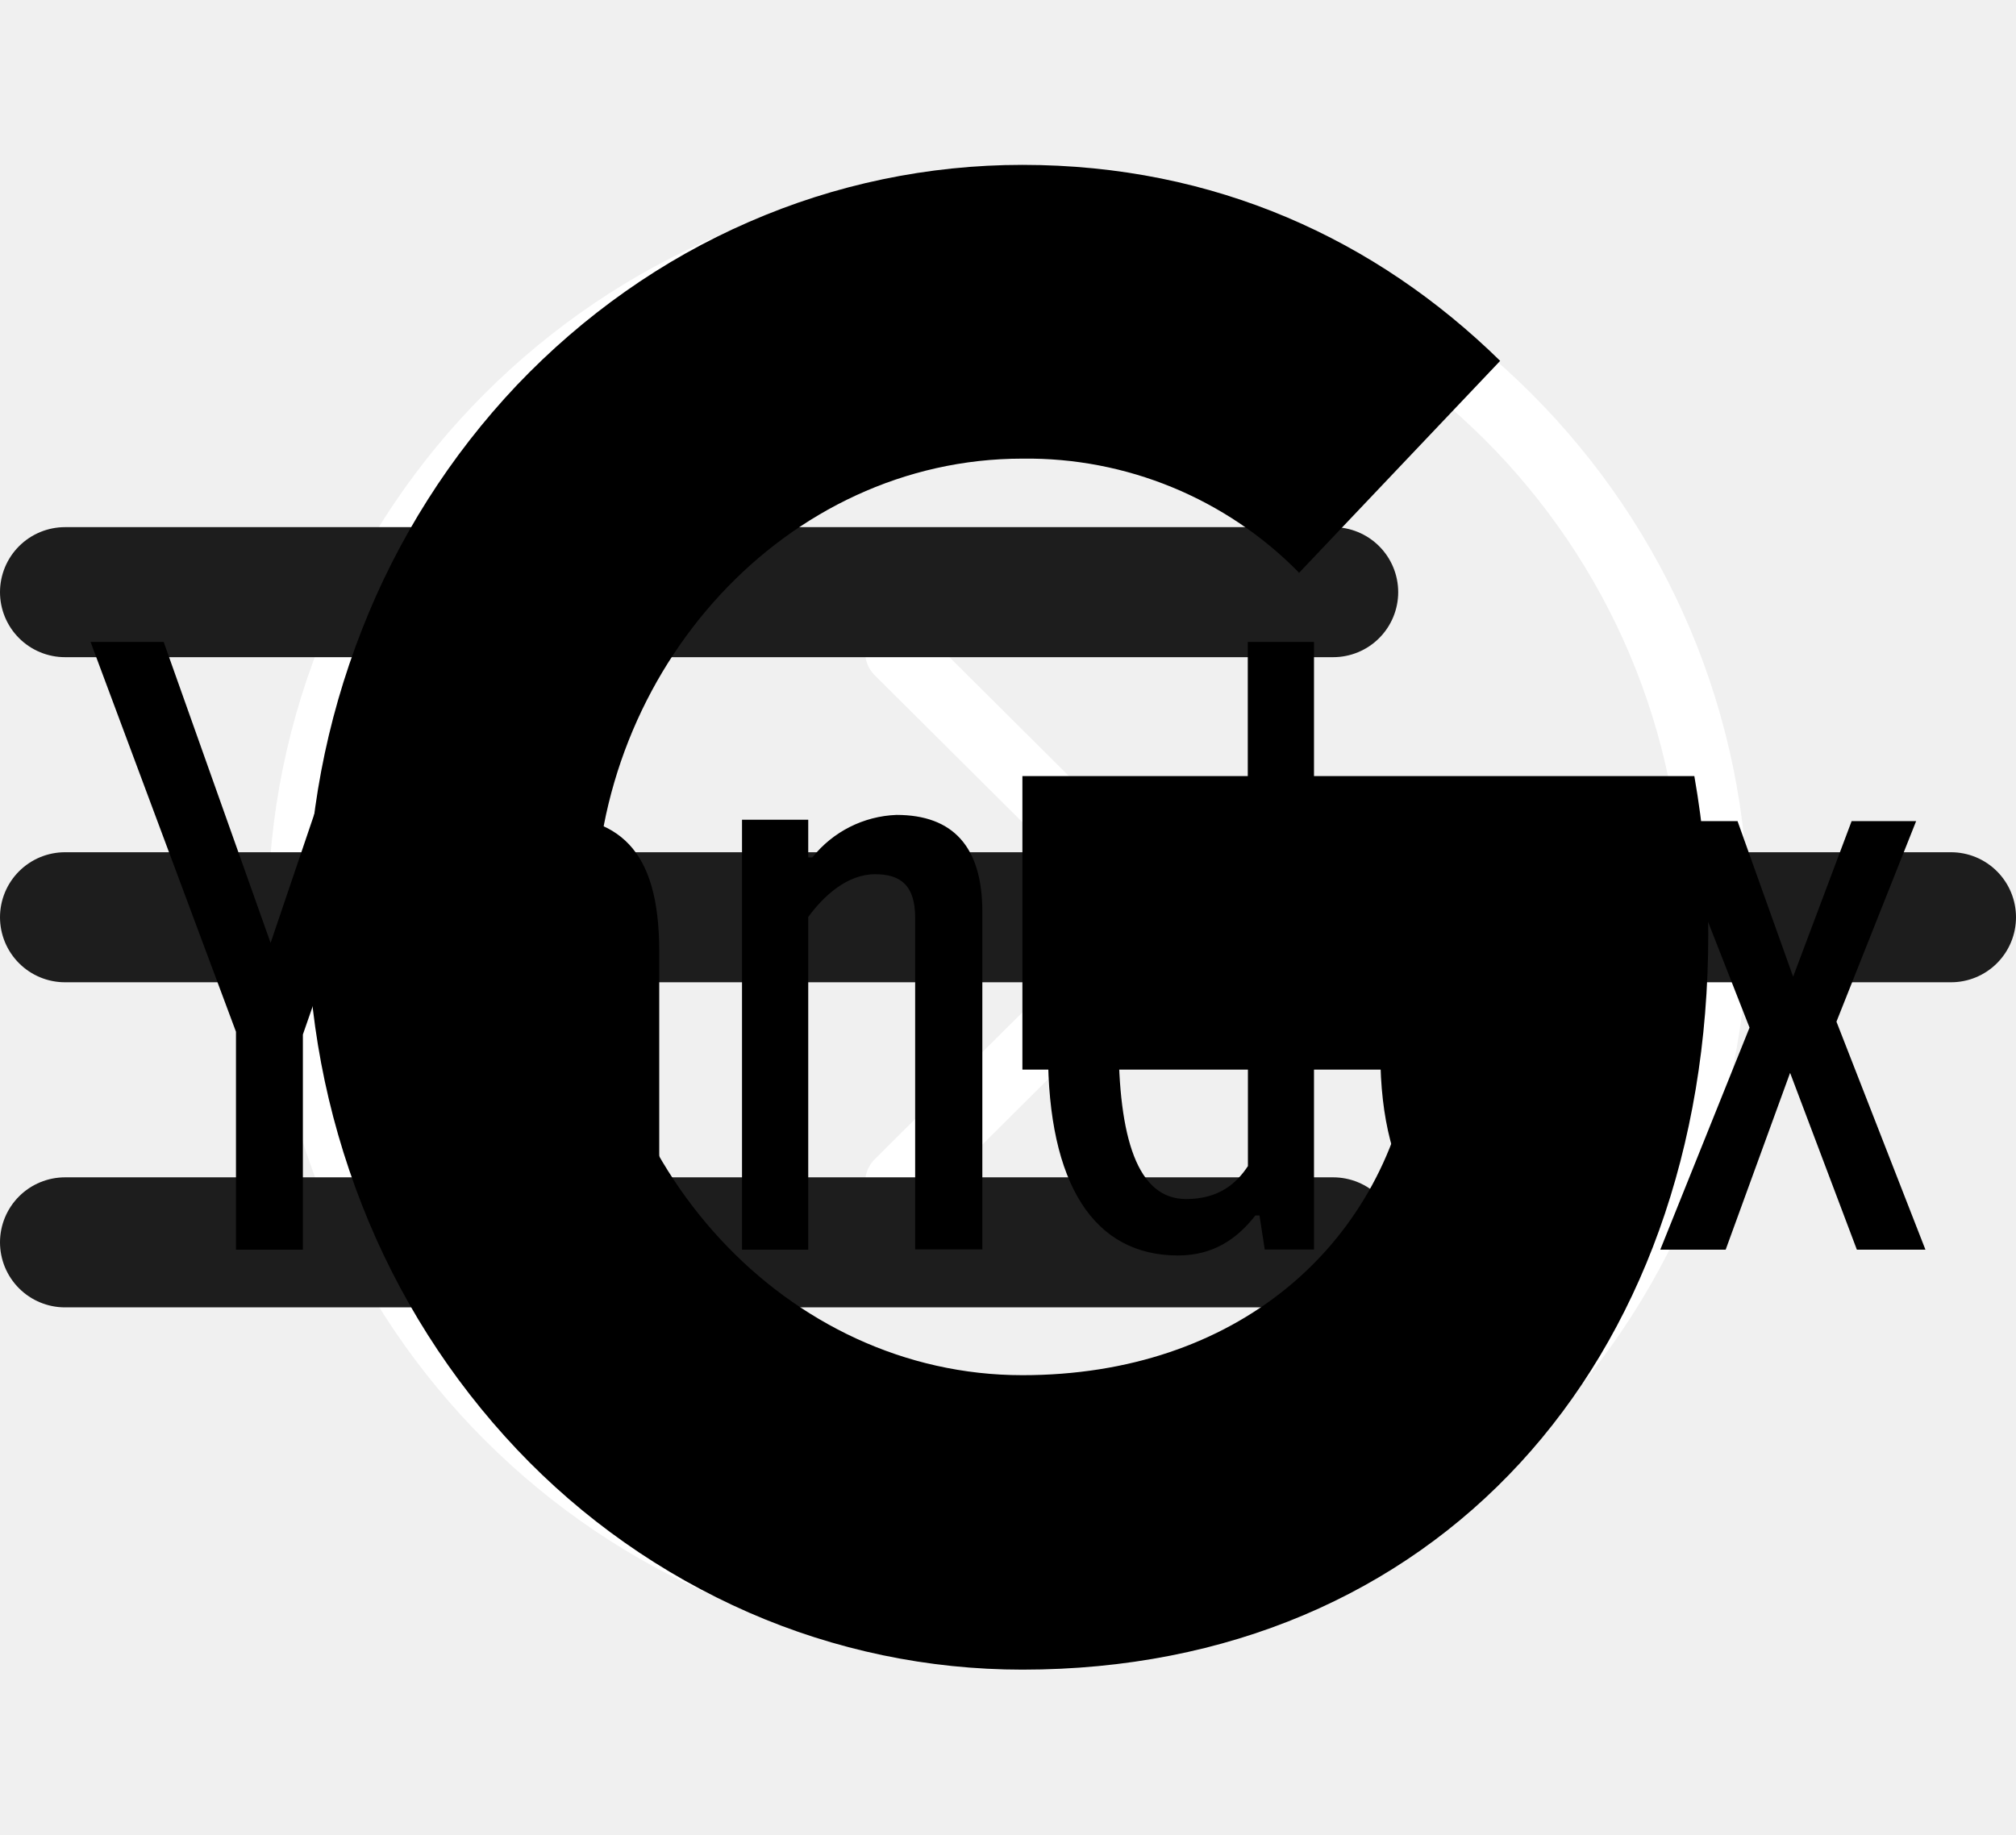
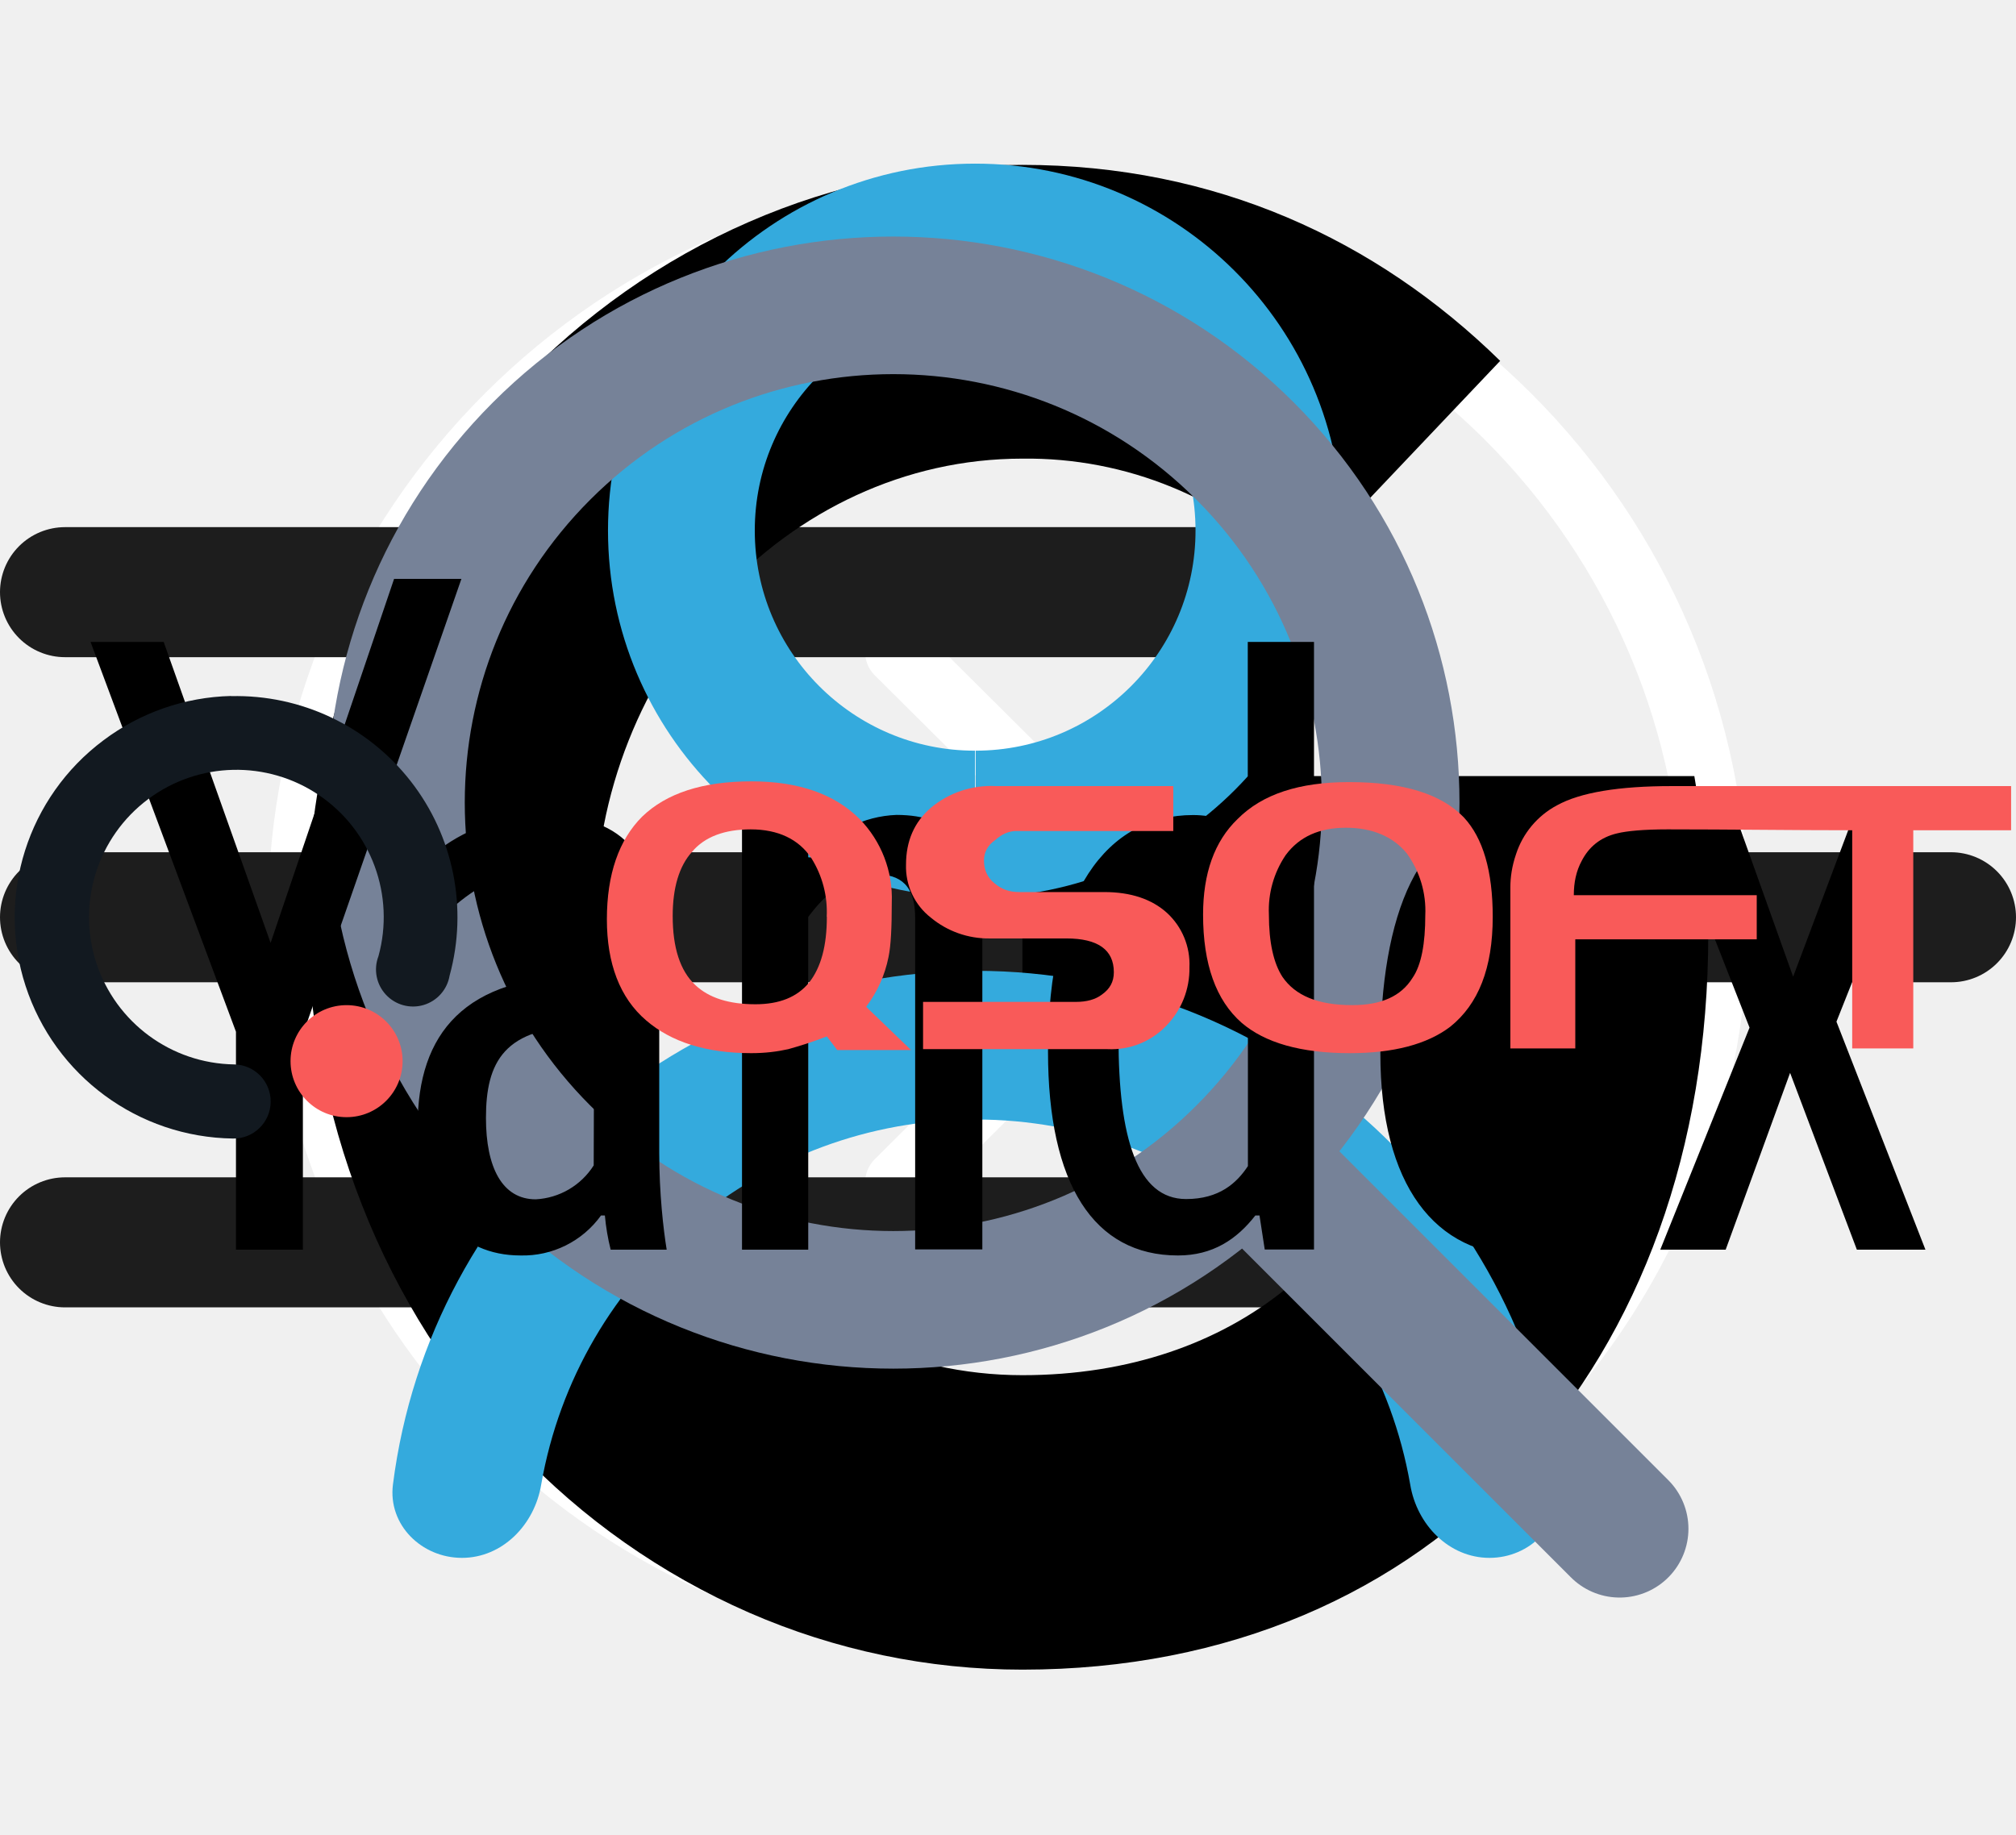
<svg xmlns="http://www.w3.org/2000/svg">
  <style>:root svg:not(:target){display:none}</style>
  <svg viewBox="0 0 42 42" fill="none" id="arrow-in-circle">
    <path fill-rule="evenodd" clip-rule="evenodd" d="M21 37.19A16.19 16.19 0 1 0 21 4.8a16.19 16.19 0 0 0 0 32.38Z" stroke="white" stroke-width="1.5" stroke-linecap="round" stroke-linejoin="round" />
    <path d="m18.48 27.07 6.1-6.07-6.1-6.07" stroke="white" stroke-width="1.5" stroke-linecap="round" stroke-linejoin="round" />
  </svg>
  <svg viewBox="0 0 62 24" fill="none" id="burger">
    <path d="M2 2h39" stroke="#1D1D1D" stroke-width="4" stroke-linecap="round" />
    <path d="M2 12h58" stroke="#1D1D1D" stroke-width="4" stroke-linecap="round" />
    <path d="M2 22h39" stroke="#1D1D1D" stroke-width="4" stroke-linecap="round" />
  </svg>
  <svg viewBox="0 0 75 79" fill="none" id="icon-google">
    <path d="M67.05 33.42c.38 2.17.6 4.44.6 6.8 0 18.52-11.77 31.68-29.53 31.68a29.4 29.4 0 0 1-11.78-2.46 30.7 30.7 0 0 1-9.98-7.02A32.64 32.64 0 0 1 9.69 51.9a33.9 33.9 0 0 1 0-24.8 32.56 32.56 0 0 1 6.67-10.52c2.86-3 6.25-5.4 9.98-7.02A29.4 29.4 0 0 1 38.12 7.1c8.3 0 15.24 3.22 20.57 8.44l-8.67 9.14v-.03a16.4 16.4 0 0 0-11.9-4.9c-10.15 0-18.4 9.04-18.4 19.73 0 10.7 8.25 19.74 18.4 19.74 9.2 0 15.47-5.54 16.76-13.16H38.12V33.42h28.93Z" fill="black" />
  </svg>
+   <svg viewBox="0 0 25 25" fill="none" id="icon-people">
+     <path fill-rule="evenodd" clip-rule="evenodd" d="M12.06 13.23a8.01 8.01 0 0 0-7.94 7c-.07.55.39 1 .94 1 .55 0 .99-.45 1.08-1a6.01 6.01 0 0 1 11.84 0c.09.55.53 1 1.08 1s1-.45.94-1c-.5-3.94-3.87-7-7.94-7Z" fill="#34AADD" />
+     <path d="M12.06 11.23a4 4 0 1 0-.01-8 4 4 0 0 0 0 8" stroke="#34AADD" stroke-width="2" />
+   </svg>
+   <svg viewBox="0 0 24 24" fill="none" id="icon-search">
+     <path d="m20 20-4.9-4.9m0 0a6.5 6.5 0 1 0-9.2-9.2 6.5 6.5 0 0 0 9.2 9.2Z" stroke="#768298" stroke-width="1.8" stroke-linecap="round" stroke-linejoin="round" />
+   </svg>
  <svg viewBox="0 0 133 133" fill="none" id="icon-yandex">
    <path d="M10.54 90.6V74.8L0 46.54h5.3l7.75 21.82L22 41.97h4.88L15.39 75v15.6h-4.85Zm31.24 0H37.7a15.8 15.8 0 0 1-.42-2.48H37a6.97 6.97 0 0 1-5.84 2.9c-4.42 0-7.45-3.33-7.45-9.43 0-6.65 3.4-10.85 12.1-10.85h.67V68.9c0-4.07-1.36-5.8-4.07-5.8-2.47 0-4.57 1.3-6.17 2.7l-.93-4.24a12.46 12.46 0 0 1 7.4-2.46c5.5 0 8.51 2.34 8.51 9.87v14.6c0 2.95.3 5.56.54 7.03h.03ZM36.5 74.4h-.57c-6 0-7.27 2.64-7.27 6.65 0 3.57 1.17 5.9 3.61 5.9a5.3 5.3 0 0 0 4.2-2.46l.03-10.09Zm15.52 16.2h-4.8V59.43h4.8v2.73h.3a8.19 8.19 0 0 1 6.1-3.08c4.07 0 6.22 2.28 6.22 7.02v24.48h-4.87V66.54c0-2.34-1.04-3.16-2.9-3.16-2.02 0-3.72 1.56-4.85 3.1v24.11ZM69.4 76.23c0-11.54 4.3-17.14 10.52-17.14 1.5 0 3.03.5 3.96 1.17V46.54h4.8v44.05h-3.57l-.38-2.47h-.3c-1.35 1.73-3.08 2.9-5.61 2.9-6.1 0-9.42-5.17-9.42-14.78ZM83.89 64.5a4.71 4.71 0 0 0-3.65-1.48c-3.87 0-5.73 5.87-5.73 12.21 0 7.28 1.36 11.7 4.9 11.7 2.4 0 3.67-1.16 4.48-2.39V64.51Zm19.97 26.52c-6.4 0-10.37-5.11-10.37-14.66 0-10 2.77-17.28 9.37-17.28 5.18 0 8.55 3.88 8.55 14.45v2.64H98.5c0 7.03 1.98 10.71 5.8 10.71 2.71 0 4.7-1.2 5.92-2.07l1.12 3.67a11.79 11.79 0 0 1-7.47 2.54Zm-5.3-18.82h7.94c0-5.3-.86-9.17-3.64-9.17-2.94 0-3.97 3.63-4.32 9.17h.02Zm33.77-12.68-5.78 14.55L133 90.6h-4.97l-4.84-12.82-4.67 12.82h-4.74l6.47-16.1-5.87-14.97h5l4.03 11.28 4.24-11.28h4.68Z" fill="black" />
  </svg>
+   <svg viewBox="0 0 136 30" fill="none" id="logo">
+     <g clip-path="url(#logo_0)">
+       <path fill-rule="evenodd" clip-rule="evenodd" d="M15.59.08a14.92 14.92 0 0 1 14.74 18.86 2.5 2.5 0 1 1-4.8-1.31 9.94 9.94 0 1 0-9.73 7.3 2.5 2.5 0 0 1-.08 5A14.92 14.92 0 0 1 6.98 3.06l1.5 2-1.5-2a14.92 14.92 0 0 1 8.6-2.99Z" fill="#121920" />
+       <path d="M27.16 24.71a3.78 3.78 0 1 1-7.56 0 3.78 3.78 0 0 1 7.56 0Z" fill="#F95A59" />
+       <path fill-rule="evenodd" clip-rule="evenodd" d="M61.46 23.96h-4.98l-.7-.92c-.98.38-1.85.65-2.6.86-.76.17-1.57.27-2.5.27-3.03 0-5.4-.75-7.09-2.21-1.78-1.52-2.65-3.85-2.65-6.82 0-3.04.81-5.36 2.38-6.93 1.63-1.57 4.06-2.38 7.37-2.38 3.19 0 5.62.86 7.3 2.54A7.63 7.63 0 0 1 60.16 14c0 1.68-.06 2.92-.22 3.68a8.17 8.17 0 0 1-1.51 3.36l3.03 2.92Zm-5.69-8.99a6.8 6.8 0 0 0-1.03-3.95c-.86-1.3-2.27-1.95-4.1-1.95-1.74 0-3.1.49-3.96 1.52-.87.97-1.3 2.43-1.3 4.33 0 2.11.49 3.68 1.52 4.65.92.87 2.27 1.3 4.06 1.3 1.62 0 2.81-.48 3.62-1.46.81-1.03 1.2-2.49 1.2-4.44Z" fill="#F95A59" />
+       <path fill-rule="evenodd" clip-rule="evenodd" d="M80.24 18.38a5.5 5.5 0 0 1-1.57 3.95 5.14 5.14 0 0 1-3.95 1.57H62.27v-3.19H72.6c.7 0 1.3-.16 1.73-.49.54-.38.81-.86.81-1.51 0-1.52-1.08-2.28-3.2-2.28h-5.19a6.09 6.09 0 0 1-3.95-1.4 4.36 4.36 0 0 1-1.68-3.58c0-1.57.54-2.86 1.68-3.84a6.31 6.31 0 0 1 4.38-1.46h11.97v3.03h-10.6c-.49 0-.98.22-1.4.6-.55.38-.77.86-.77 1.4 0 .6.22 1.14.7 1.52.5.43 1.03.6 1.68.6h5.74c1.79 0 3.2.48 4.22 1.4a4.7 4.7 0 0 1 1.52 3.68Z" fill="#F95A59" />
+       <path fill-rule="evenodd" clip-rule="evenodd" d="M100.7 14.97c0 3.47-.97 5.9-2.87 7.42-1.57 1.19-3.84 1.78-6.77 1.78-3.3 0-5.73-.7-7.3-2.05-1.73-1.52-2.6-3.95-2.6-7.3 0-2.77.76-4.94 2.33-6.45 1.67-1.68 4.16-2.49 7.52-2.49 3.68 0 6.23.81 7.74 2.38 1.3 1.4 1.95 3.63 1.95 6.71Zm-4.55-.1a6.6 6.6 0 0 0-1.24-4.17c-.92-1.14-2.33-1.74-4.12-1.74-1.78 0-3.14.6-4.06 1.85a6.62 6.62 0 0 0-1.13 4c0 1.9.32 3.3.92 4.22.86 1.25 2.38 1.9 4.7 1.9 1.96 0 3.3-.6 4.07-1.84.6-.87.86-2.33.86-4.23Z" fill="#F95A59" />
+       <path fill-rule="evenodd" clip-rule="evenodd" d="M118.5 16.49h-12.23v7.36h-4.38V12.97c0-.65.1-1.4.38-2.22a5.74 5.74 0 0 1 2.76-3.3c1.57-.87 4.17-1.3 7.74-1.3h22.9v2.98h-6.6v14.72h-4.12V9.13c-4.22 0-8.23-.06-12.45-.06-1.63 0-2.76.11-3.41.27-1.14.27-1.9.92-2.38 1.84-.38.7-.54 1.47-.54 2.33h12.34v2.98Z" fill="#F95A59" />
+     </g>
+     <defs>
+       <clipPath id="logo_0">
+         <rect width="135" height="30" fill="white" transform="translate(.94)" />
+       </clipPath>
+     </defs>
+   </svg>
</svg>
